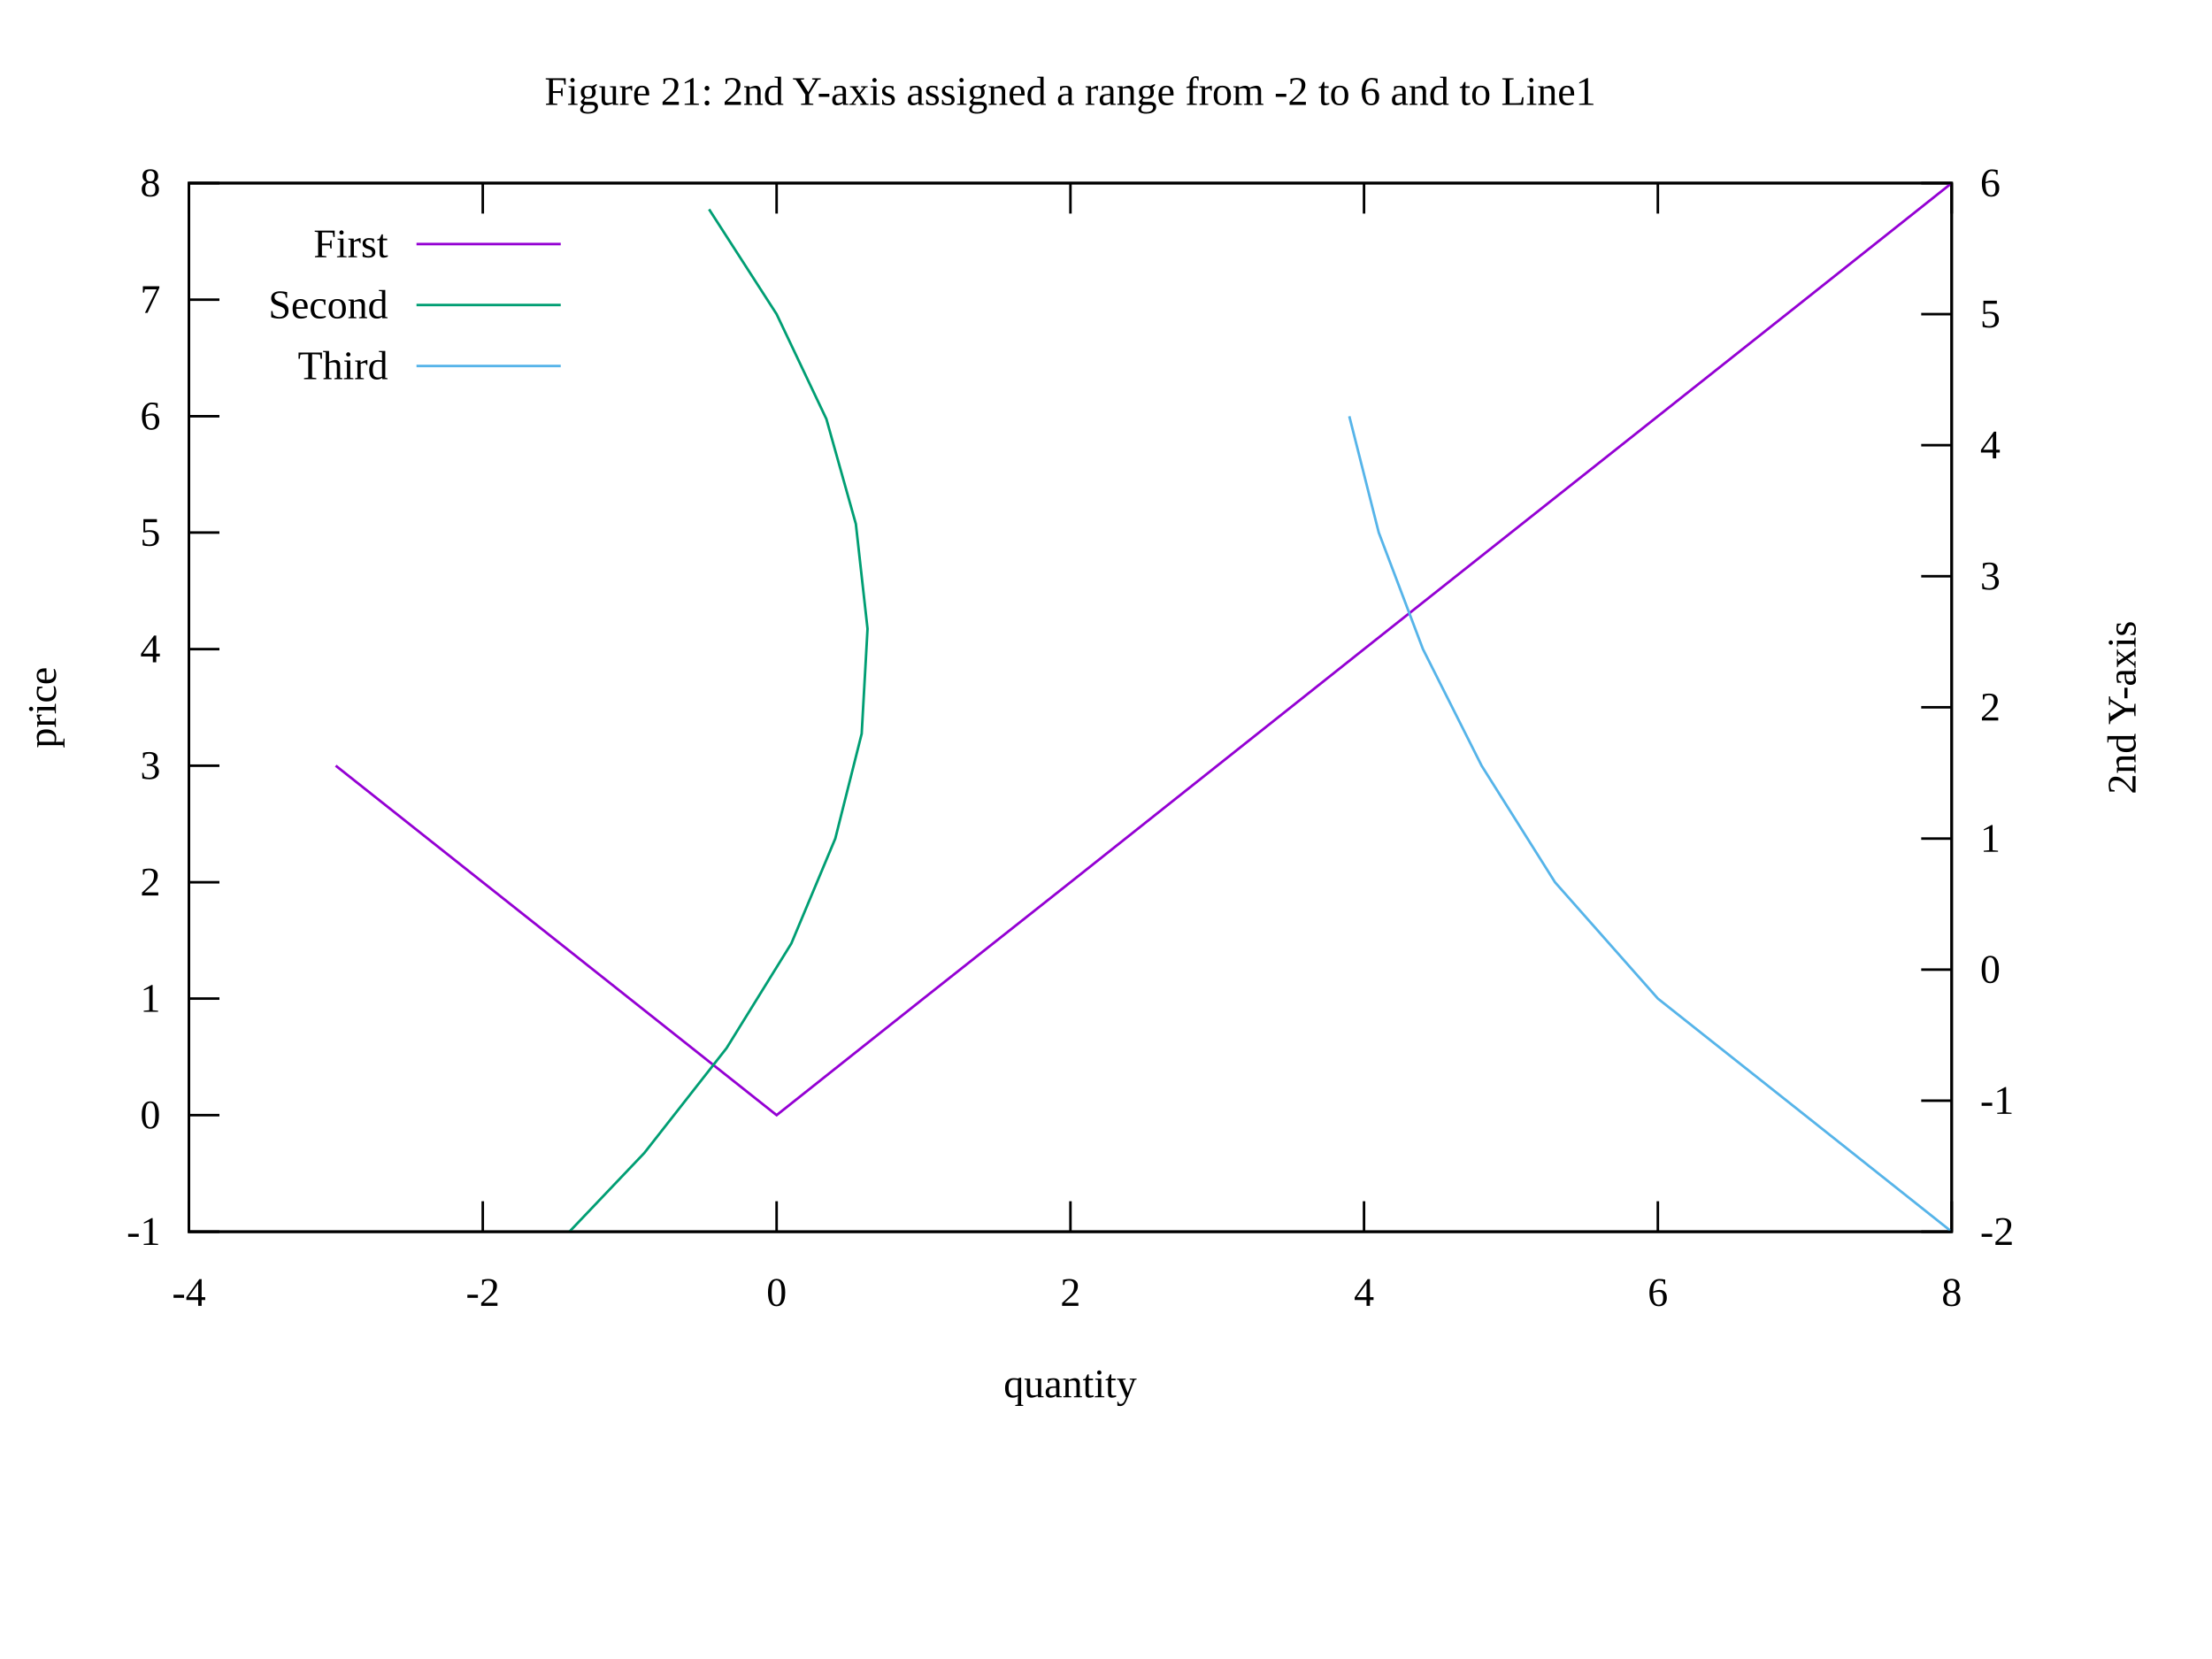
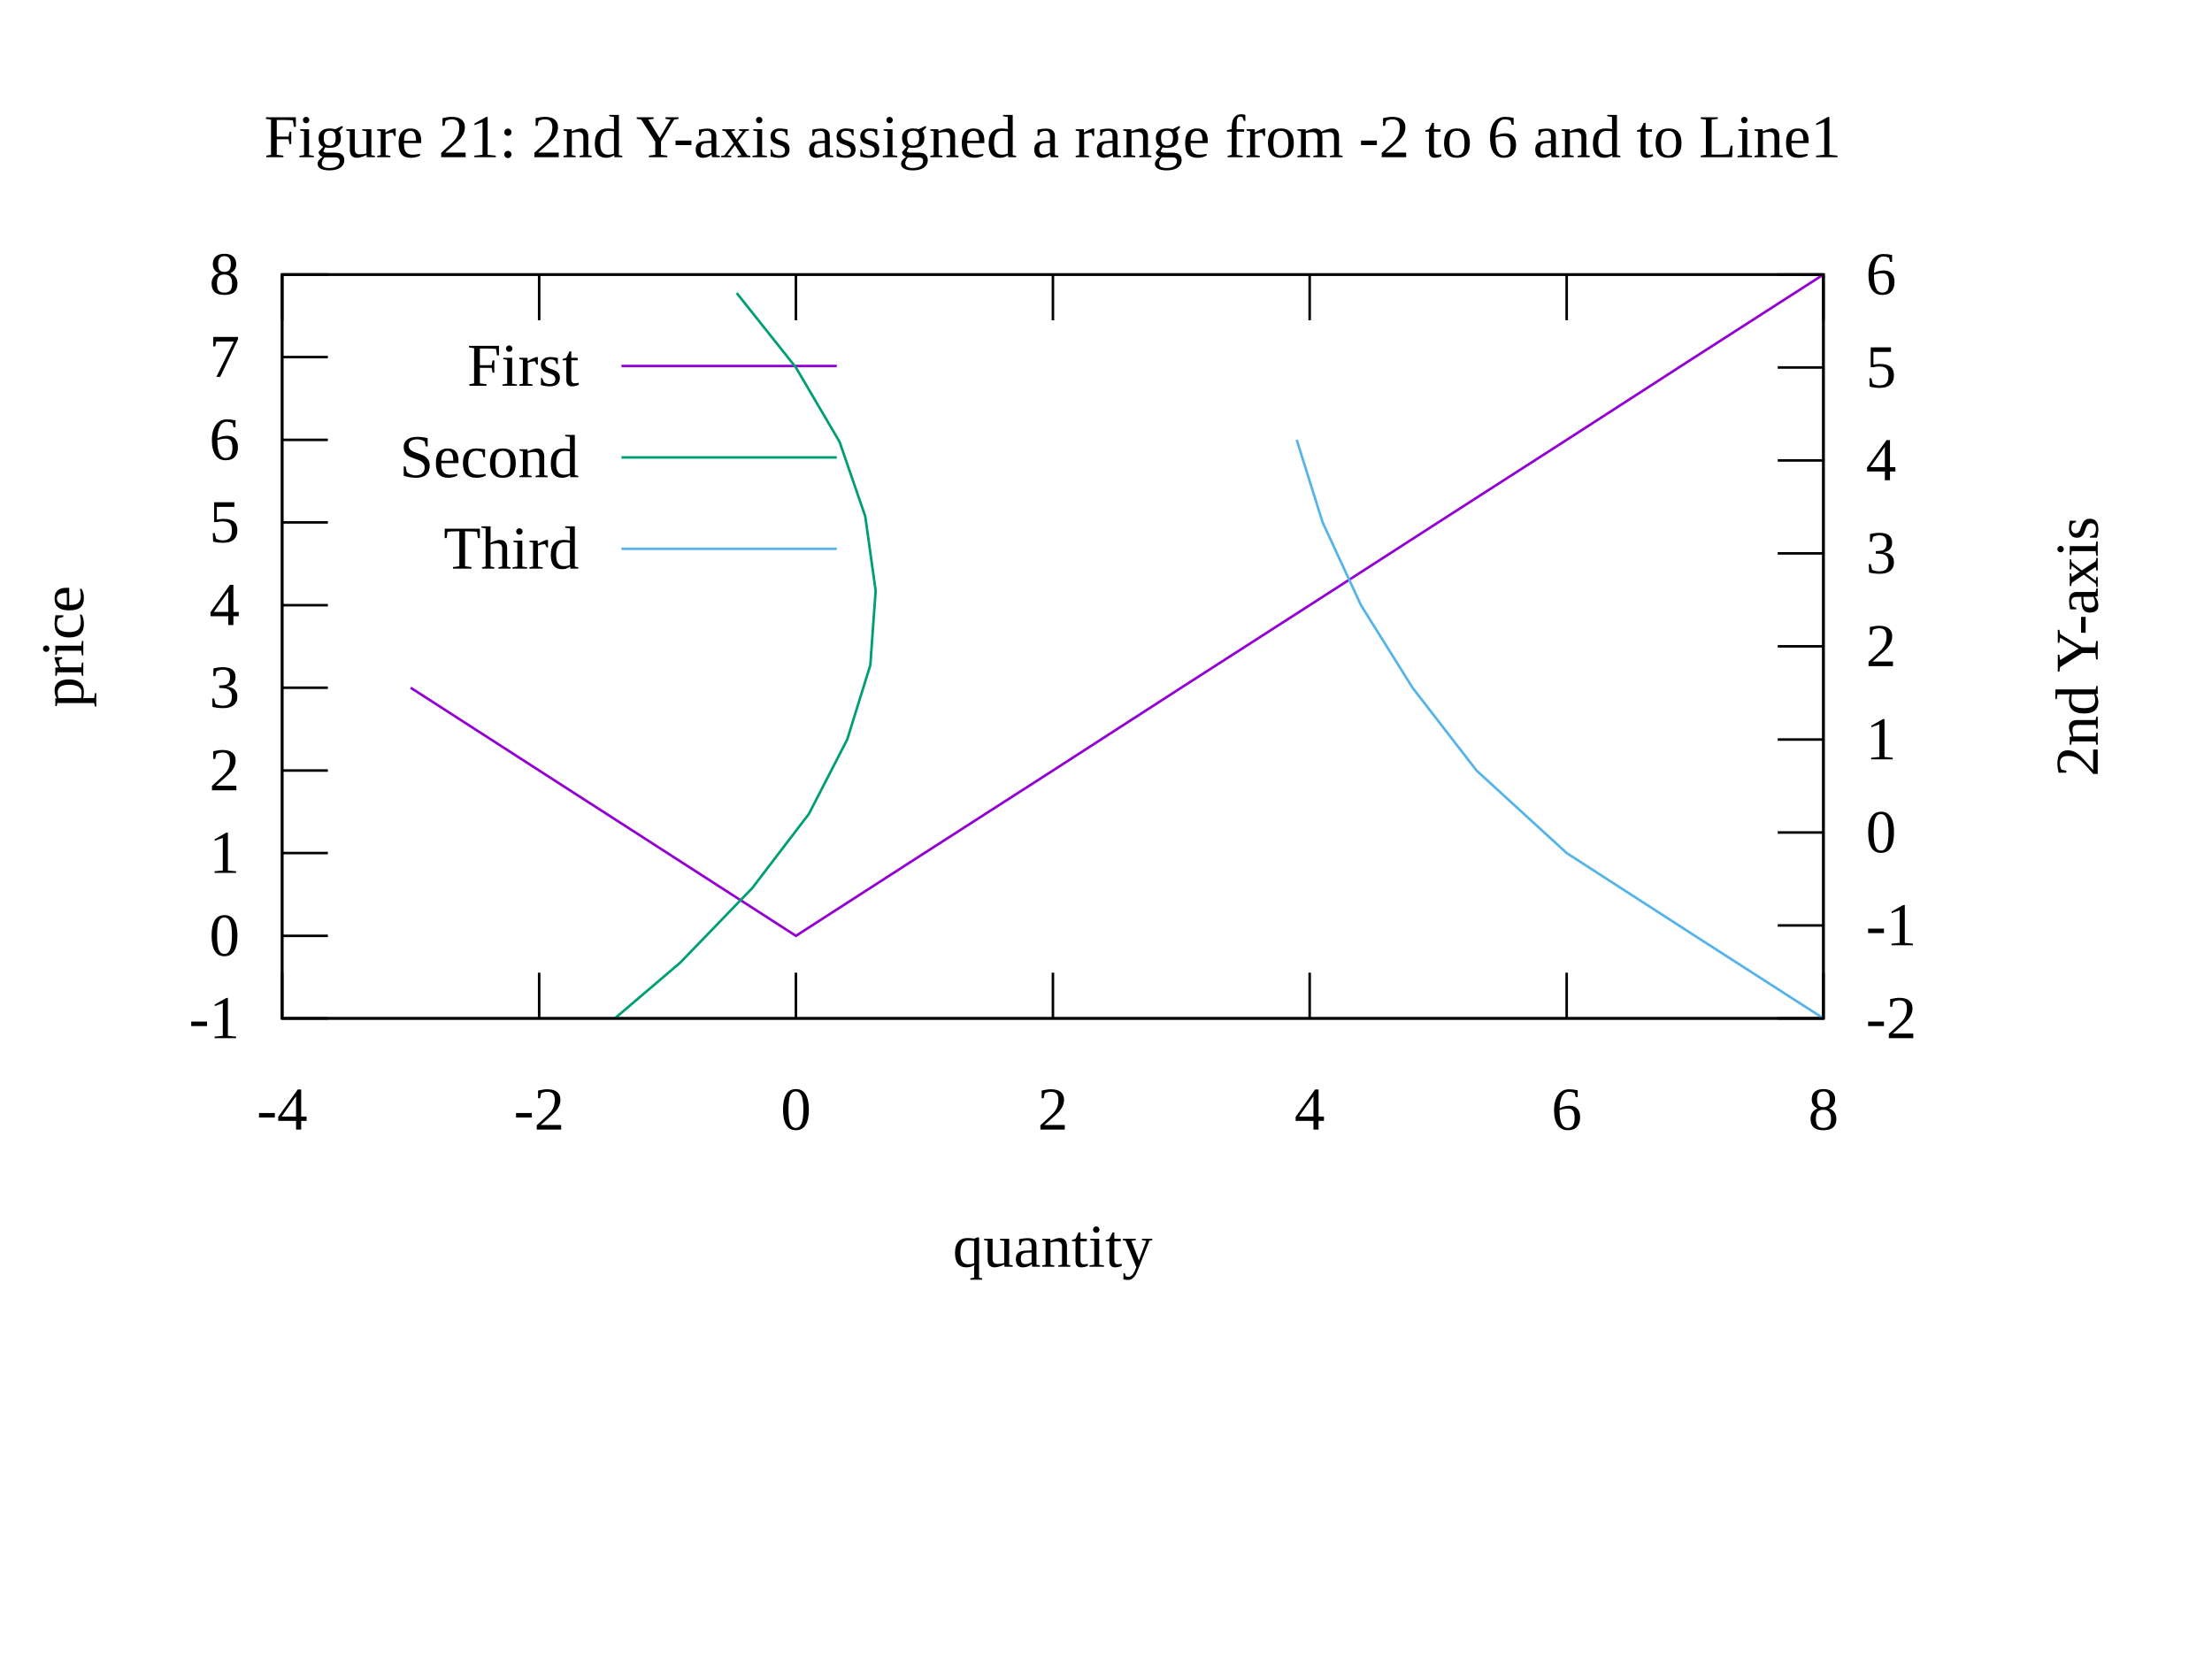
<svg xmlns="http://www.w3.org/2000/svg" xmlns:xlink="http://www.w3.org/1999/xlink" width="871" height="653" viewBox="0 0 871 653">
  <g id="gnuplot_canvas">
    <rect x="0" y="0" width="871" height="653" fill="none" />
    <defs>
      <circle id="gpDot" r="0.5" stroke-width="0.5" />
-       <path id="gpPt0" stroke-width="0.167" stroke="currentColor" d="M-1,0 h2 M0,-1 v2" />
-       <path id="gpPt1" stroke-width="0.167" stroke="currentColor" d="M-1,-1 L1,1 M1,-1 L-1,1" />
-       <path id="gpPt2" stroke-width="0.167" stroke="currentColor" d="M-1,0 L1,0 M0,-1 L0,1 M-1,-1 L1,1 M-1,1 L1,-1" />
-       <rect id="gpPt3" stroke-width="0.167" stroke="currentColor" x="-1" y="-1" width="2" height="2" />
-       <rect id="gpPt4" stroke-width="0.167" stroke="currentColor" fill="currentColor" x="-1" y="-1" width="2" height="2" />
-       <circle id="gpPt5" stroke-width="0.167" stroke="currentColor" cx="0" cy="0" r="1" />
+       <path id="gpPt0" stroke-width="0.111" stroke="currentColor" d="M-1,0 h2 M0,-1 v2" />
+       <path id="gpPt1" stroke-width="0.111" stroke="currentColor" d="M-1,-1 L1,1 M1,-1 L-1,1" />
+       <path id="gpPt2" stroke-width="0.111" stroke="currentColor" d="M-1,0 L1,0 M0,-1 L0,1 M-1,-1 L1,1 M-1,1 L1,-1" />
+       <rect id="gpPt3" stroke-width="0.111" stroke="currentColor" x="-1" y="-1" width="2" height="2" />
+       <rect id="gpPt4" stroke-width="0.111" stroke="currentColor" fill="currentColor" x="-1" y="-1" width="2" height="2" />
+       <circle id="gpPt5" stroke-width="0.111" stroke="currentColor" cx="0" cy="0" r="1" />
      <use xlink:href="#gpPt5" id="gpPt6" fill="currentColor" stroke="none" />
-       <path id="gpPt7" stroke-width="0.167" stroke="currentColor" d="M0,-1.33 L-1.33,0.67 L1.33,0.67 z" />
+       <path id="gpPt7" stroke-width="0.111" stroke="currentColor" d="M0,-1.33 L-1.33,0.67 L1.33,0.67 z" />
      <use xlink:href="#gpPt7" id="gpPt8" fill="currentColor" stroke="none" />
      <use xlink:href="#gpPt7" id="gpPt9" stroke="currentColor" transform="rotate(180)" />
      <use xlink:href="#gpPt9" id="gpPt10" fill="currentColor" stroke="none" />
      <use xlink:href="#gpPt3" id="gpPt11" stroke="currentColor" transform="rotate(45)" />
      <use xlink:href="#gpPt11" id="gpPt12" fill="currentColor" stroke="none" />
-       <path id="gpPt13" stroke-width="0.167" stroke="currentColor" d="M0,1.330 L1.265,0.411 L0.782,-1.067 L-0.782,-1.076 L-1.265,0.411 z" />
+       <path id="gpPt13" stroke-width="0.111" stroke="currentColor" d="M0,1.330 L1.265,0.411 L0.782,-1.067 L-0.782,-1.076 L-1.265,0.411 z" />
      <use xlink:href="#gpPt13" id="gpPt14" fill="currentColor" stroke="none" />
      <filter id="textbox" filterUnits="objectBoundingBox" x="0" y="0" height="1" width="1">
        <feFlood flood-color="white" flood-opacity="1" result="bgnd" />
        <feComposite in="SourceGraphic" in2="bgnd" operator="atop" />
      </filter>
      <filter id="greybox" filterUnits="objectBoundingBox" x="0" y="0" height="1" width="1">
        <feFlood flood-color="lightgrey" flood-opacity="1" result="grey" />
        <feComposite in="SourceGraphic" in2="grey" operator="atop" />
      </filter>
    </defs>
    <g fill="none" color="white" stroke="currentColor" stroke-width="1.00" stroke-linecap="butt" stroke-linejoin="miter">
</g>
    <g fill="none" color="black" stroke="currentColor" stroke-width="1.00" stroke-linecap="butt" stroke-linejoin="miter">
-       <path stroke="black" d="M74.4,485.0 L86.4,485.0  " />
-       <g transform="translate(63.2,490.2)" stroke="none" fill="black" font-family="Times New Roman" font-size="16.00" text-anchor="end">
+       <path stroke="black" d="M111.1,401.0 L129.1,401.0  " />
+       <g transform="translate(94.4,408.8)" stroke="none" fill="black" font-family="Times New Roman" font-size="24.00" text-anchor="end">
        <text>
          <tspan font-family="Times New Roman">-1</tspan>
        </text>
      </g>
    </g>
    <g fill="none" color="black" stroke="currentColor" stroke-width="1.00" stroke-linecap="butt" stroke-linejoin="miter">
-       <path stroke="black" d="M74.4,439.1 L86.4,439.1  " />
-       <g transform="translate(63.2,444.3)" stroke="none" fill="black" font-family="Times New Roman" font-size="16.00" text-anchor="end">
+       <path stroke="black" d="M111.1,368.5 L129.1,368.5  " />
+       <g transform="translate(94.4,376.3)" stroke="none" fill="black" font-family="Times New Roman" font-size="24.00" text-anchor="end">
        <text>
          <tspan font-family="Times New Roman"> 0</tspan>
        </text>
      </g>
    </g>
    <g fill="none" color="black" stroke="currentColor" stroke-width="1.00" stroke-linecap="butt" stroke-linejoin="miter">
-       <path stroke="black" d="M74.4,393.2 L86.4,393.2  " />
-       <g transform="translate(63.2,398.4)" stroke="none" fill="black" font-family="Times New Roman" font-size="16.00" text-anchor="end">
+       <path stroke="black" d="M111.1,335.9 L129.1,335.9  " />
+       <g transform="translate(94.4,343.7)" stroke="none" fill="black" font-family="Times New Roman" font-size="24.00" text-anchor="end">
        <text>
          <tspan font-family="Times New Roman"> 1</tspan>
        </text>
      </g>
    </g>
    <g fill="none" color="black" stroke="currentColor" stroke-width="1.00" stroke-linecap="butt" stroke-linejoin="miter">
-       <path stroke="black" d="M74.4,347.4 L86.4,347.4  " />
-       <g transform="translate(63.2,352.6)" stroke="none" fill="black" font-family="Times New Roman" font-size="16.00" text-anchor="end">
+       <path stroke="black" d="M111.1,303.4 L129.1,303.4  " />
+       <g transform="translate(94.4,311.2)" stroke="none" fill="black" font-family="Times New Roman" font-size="24.00" text-anchor="end">
        <text>
          <tspan font-family="Times New Roman"> 2</tspan>
        </text>
      </g>
    </g>
    <g fill="none" color="black" stroke="currentColor" stroke-width="1.00" stroke-linecap="butt" stroke-linejoin="miter">
-       <path stroke="black" d="M74.4,301.5 L86.4,301.5  " />
-       <g transform="translate(63.2,306.7)" stroke="none" fill="black" font-family="Times New Roman" font-size="16.00" text-anchor="end">
+       <path stroke="black" d="M111.1,270.8 L129.1,270.8  " />
+       <g transform="translate(94.4,278.6)" stroke="none" fill="black" font-family="Times New Roman" font-size="24.00" text-anchor="end">
        <text>
          <tspan font-family="Times New Roman"> 3</tspan>
        </text>
      </g>
    </g>
    <g fill="none" color="black" stroke="currentColor" stroke-width="1.00" stroke-linecap="butt" stroke-linejoin="miter">
-       <path stroke="black" d="M74.4,255.6 L86.4,255.6  " />
-       <g transform="translate(63.2,260.8)" stroke="none" fill="black" font-family="Times New Roman" font-size="16.00" text-anchor="end">
+       <path stroke="black" d="M111.1,238.3 L129.1,238.3  " />
+       <g transform="translate(94.4,246.1)" stroke="none" fill="black" font-family="Times New Roman" font-size="24.00" text-anchor="end">
        <text>
          <tspan font-family="Times New Roman"> 4</tspan>
        </text>
      </g>
    </g>
    <g fill="none" color="black" stroke="currentColor" stroke-width="1.00" stroke-linecap="butt" stroke-linejoin="miter">
-       <path stroke="black" d="M74.4,209.7 L86.4,209.7  " />
-       <g transform="translate(63.2,214.9)" stroke="none" fill="black" font-family="Times New Roman" font-size="16.00" text-anchor="end">
+       <path stroke="black" d="M111.1,205.7 L129.1,205.7  " />
+       <g transform="translate(94.4,213.5)" stroke="none" fill="black" font-family="Times New Roman" font-size="24.00" text-anchor="end">
        <text>
          <tspan font-family="Times New Roman"> 5</tspan>
        </text>
      </g>
    </g>
    <g fill="none" color="black" stroke="currentColor" stroke-width="1.00" stroke-linecap="butt" stroke-linejoin="miter">
-       <path stroke="black" d="M74.4,163.9 L86.4,163.9  " />
-       <g transform="translate(63.2,169.1)" stroke="none" fill="black" font-family="Times New Roman" font-size="16.00" text-anchor="end">
+       <path stroke="black" d="M111.1,173.2 L129.1,173.2  " />
+       <g transform="translate(94.4,181.0)" stroke="none" fill="black" font-family="Times New Roman" font-size="24.00" text-anchor="end">
        <text>
          <tspan font-family="Times New Roman"> 6</tspan>
        </text>
      </g>
    </g>
    <g fill="none" color="black" stroke="currentColor" stroke-width="1.00" stroke-linecap="butt" stroke-linejoin="miter">
-       <path stroke="black" d="M74.4,118.0 L86.4,118.0  " />
-       <g transform="translate(63.2,123.2)" stroke="none" fill="black" font-family="Times New Roman" font-size="16.00" text-anchor="end">
+       <path stroke="black" d="M111.1,140.6 L129.1,140.6  " />
+       <g transform="translate(94.4,148.4)" stroke="none" fill="black" font-family="Times New Roman" font-size="24.00" text-anchor="end">
        <text>
          <tspan font-family="Times New Roman"> 7</tspan>
        </text>
      </g>
    </g>
    <g fill="none" color="black" stroke="currentColor" stroke-width="1.00" stroke-linecap="butt" stroke-linejoin="miter">
-       <path stroke="black" d="M74.4,72.1 L86.4,72.1  " />
-       <g transform="translate(63.2,77.3)" stroke="none" fill="black" font-family="Times New Roman" font-size="16.00" text-anchor="end">
+       <path stroke="black" d="M111.1,108.1 L129.1,108.1  " />
+       <g transform="translate(94.4,115.9)" stroke="none" fill="black" font-family="Times New Roman" font-size="24.00" text-anchor="end">
        <text>
          <tspan font-family="Times New Roman"> 8</tspan>
        </text>
      </g>
    </g>
    <g fill="none" color="black" stroke="currentColor" stroke-width="1.00" stroke-linecap="butt" stroke-linejoin="miter">
-       <path stroke="black" d="M74.4,485.0 L74.4,473.0 M74.4,72.1 L74.4,84.1  " />
-       <g transform="translate(74.4,514.2)" stroke="none" fill="black" font-family="Times New Roman" font-size="16.00" text-anchor="middle">
+       <path stroke="black" d="M111.1,401.0 L111.1,383.0 M111.1,108.1 L111.1,126.1  " />
+       <g transform="translate(111.1,444.8)" stroke="none" fill="black" font-family="Times New Roman" font-size="24.00" text-anchor="middle">
        <text>
          <tspan font-family="Times New Roman">-4</tspan>
        </text>
      </g>
    </g>
    <g fill="none" color="black" stroke="currentColor" stroke-width="1.00" stroke-linecap="butt" stroke-linejoin="miter">
-       <path stroke="black" d="M190.1,485.0 L190.1,473.0 M190.1,72.1 L190.1,84.1  " />
-       <g transform="translate(190.1,514.2)" stroke="none" fill="black" font-family="Times New Roman" font-size="16.00" text-anchor="middle">
+       <path stroke="black" d="M212.3,401.0 L212.3,383.0 M212.3,108.1 L212.3,126.1  " />
+       <g transform="translate(212.3,444.8)" stroke="none" fill="black" font-family="Times New Roman" font-size="24.00" text-anchor="middle">
        <text>
          <tspan font-family="Times New Roman">-2</tspan>
        </text>
      </g>
    </g>
    <g fill="none" color="black" stroke="currentColor" stroke-width="1.00" stroke-linecap="butt" stroke-linejoin="miter">
-       <path stroke="black" d="M305.8,485.0 L305.8,473.0 M305.8,72.1 L305.8,84.1  " />
-       <g transform="translate(305.8,514.2)" stroke="none" fill="black" font-family="Times New Roman" font-size="16.00" text-anchor="middle">
+       <path stroke="black" d="M313.4,401.0 L313.4,383.0 M313.4,108.1 L313.4,126.1  " />
+       <g transform="translate(313.4,444.8)" stroke="none" fill="black" font-family="Times New Roman" font-size="24.00" text-anchor="middle">
        <text>
          <tspan font-family="Times New Roman"> 0</tspan>
        </text>
      </g>
    </g>
    <g fill="none" color="black" stroke="currentColor" stroke-width="1.00" stroke-linecap="butt" stroke-linejoin="miter">
-       <path stroke="black" d="M421.5,485.0 L421.5,473.0 M421.5,72.1 L421.5,84.1  " />
-       <g transform="translate(421.5,514.2)" stroke="none" fill="black" font-family="Times New Roman" font-size="16.00" text-anchor="middle">
+       <path stroke="black" d="M414.6,401.0 L414.6,383.0 M414.6,108.1 L414.6,126.1  " />
+       <g transform="translate(414.6,444.8)" stroke="none" fill="black" font-family="Times New Roman" font-size="24.00" text-anchor="middle">
        <text>
          <tspan font-family="Times New Roman"> 2</tspan>
        </text>
      </g>
    </g>
    <g fill="none" color="black" stroke="currentColor" stroke-width="1.00" stroke-linecap="butt" stroke-linejoin="miter">
-       <path stroke="black" d="M537.1,485.0 L537.1,473.0 M537.1,72.1 L537.1,84.1  " />
-       <g transform="translate(537.1,514.2)" stroke="none" fill="black" font-family="Times New Roman" font-size="16.00" text-anchor="middle">
+       <path stroke="black" d="M515.7,401.0 L515.7,383.0 M515.7,108.1 L515.7,126.1  " />
+       <g transform="translate(515.7,444.8)" stroke="none" fill="black" font-family="Times New Roman" font-size="24.00" text-anchor="middle">
        <text>
          <tspan font-family="Times New Roman"> 4</tspan>
        </text>
      </g>
    </g>
    <g fill="none" color="black" stroke="currentColor" stroke-width="1.00" stroke-linecap="butt" stroke-linejoin="miter">
-       <path stroke="black" d="M652.8,485.0 L652.8,473.0 M652.8,72.1 L652.8,84.1  " />
-       <g transform="translate(652.8,514.2)" stroke="none" fill="black" font-family="Times New Roman" font-size="16.00" text-anchor="middle">
+       <path stroke="black" d="M616.9,401.0 L616.9,383.0 M616.9,108.1 L616.9,126.1  " />
+       <g transform="translate(616.9,444.8)" stroke="none" fill="black" font-family="Times New Roman" font-size="24.00" text-anchor="middle">
        <text>
          <tspan font-family="Times New Roman"> 6</tspan>
        </text>
      </g>
    </g>
    <g fill="none" color="black" stroke="currentColor" stroke-width="1.00" stroke-linecap="butt" stroke-linejoin="miter">
-       <path stroke="black" d="M768.5,485.0 L768.5,473.0 M768.5,72.1 L768.5,84.1  " />
-       <g transform="translate(768.5,514.2)" stroke="none" fill="black" font-family="Times New Roman" font-size="16.00" text-anchor="middle">
+       <path stroke="black" d="M718.0,401.0 L718.0,383.0 M718.0,108.1 L718.0,126.1  " />
+       <g transform="translate(718.0,444.8)" stroke="none" fill="black" font-family="Times New Roman" font-size="24.00" text-anchor="middle">
        <text>
          <tspan font-family="Times New Roman"> 8</tspan>
        </text>
      </g>
    </g>
    <g fill="none" color="black" stroke="currentColor" stroke-width="1.00" stroke-linecap="butt" stroke-linejoin="miter">
-       <path stroke="black" d="M768.5,485.0 L756.5,485.0  " />
-       <g transform="translate(779.7,490.2)" stroke="none" fill="black" font-family="Times New Roman" font-size="16.00" text-anchor="start">
+       <path stroke="black" d="M718.0,401.0 L700.0,401.0  " />
+       <g transform="translate(734.7,408.8)" stroke="none" fill="black" font-family="Times New Roman" font-size="24.00" text-anchor="start">
        <text>
          <tspan font-family="Times New Roman">-2</tspan>
        </text>
      </g>
    </g>
    <g fill="none" color="black" stroke="currentColor" stroke-width="1.00" stroke-linecap="butt" stroke-linejoin="miter">
-       <path stroke="black" d="M768.5,433.4 L756.5,433.4  " />
-       <g transform="translate(779.7,438.6)" stroke="none" fill="black" font-family="Times New Roman" font-size="16.00" text-anchor="start">
+       <path stroke="black" d="M718.0,364.4 L700.0,364.4  " />
+       <g transform="translate(734.7,372.2)" stroke="none" fill="black" font-family="Times New Roman" font-size="24.00" text-anchor="start">
        <text>
          <tspan font-family="Times New Roman">-1</tspan>
        </text>
      </g>
    </g>
    <g fill="none" color="black" stroke="currentColor" stroke-width="1.00" stroke-linecap="butt" stroke-linejoin="miter">
-       <path stroke="black" d="M768.5,381.8 L756.5,381.8  " />
-       <g transform="translate(779.7,387.0)" stroke="none" fill="black" font-family="Times New Roman" font-size="16.00" text-anchor="start">
+       <path stroke="black" d="M718.0,327.8 L700.0,327.8  " />
+       <g transform="translate(734.7,335.6)" stroke="none" fill="black" font-family="Times New Roman" font-size="24.00" text-anchor="start">
        <text>
          <tspan font-family="Times New Roman"> 0</tspan>
        </text>
      </g>
    </g>
    <g fill="none" color="black" stroke="currentColor" stroke-width="1.00" stroke-linecap="butt" stroke-linejoin="miter">
-       <path stroke="black" d="M768.5,330.2 L756.5,330.2  " />
-       <g transform="translate(779.7,335.4)" stroke="none" fill="black" font-family="Times New Roman" font-size="16.00" text-anchor="start">
+       <path stroke="black" d="M718.0,291.2 L700.0,291.2  " />
+       <g transform="translate(734.7,299.0)" stroke="none" fill="black" font-family="Times New Roman" font-size="24.00" text-anchor="start">
        <text>
          <tspan font-family="Times New Roman"> 1</tspan>
        </text>
      </g>
    </g>
    <g fill="none" color="black" stroke="currentColor" stroke-width="1.00" stroke-linecap="butt" stroke-linejoin="miter">
-       <path stroke="black" d="M768.5,278.5 L756.5,278.5  " />
-       <g transform="translate(779.7,283.7)" stroke="none" fill="black" font-family="Times New Roman" font-size="16.00" text-anchor="start">
+       <path stroke="black" d="M718.0,254.5 L700.0,254.5  " />
+       <g transform="translate(734.7,262.3)" stroke="none" fill="black" font-family="Times New Roman" font-size="24.00" text-anchor="start">
        <text>
          <tspan font-family="Times New Roman"> 2</tspan>
        </text>
      </g>
    </g>
    <g fill="none" color="black" stroke="currentColor" stroke-width="1.00" stroke-linecap="butt" stroke-linejoin="miter">
-       <path stroke="black" d="M768.5,226.9 L756.5,226.9  " />
-       <g transform="translate(779.7,232.1)" stroke="none" fill="black" font-family="Times New Roman" font-size="16.00" text-anchor="start">
+       <path stroke="black" d="M718.0,217.9 L700.0,217.9  " />
+       <g transform="translate(734.7,225.7)" stroke="none" fill="black" font-family="Times New Roman" font-size="24.00" text-anchor="start">
        <text>
          <tspan font-family="Times New Roman"> 3</tspan>
        </text>
      </g>
    </g>
    <g fill="none" color="black" stroke="currentColor" stroke-width="1.00" stroke-linecap="butt" stroke-linejoin="miter">
-       <path stroke="black" d="M768.5,175.3 L756.5,175.3  " />
-       <g transform="translate(779.7,180.5)" stroke="none" fill="black" font-family="Times New Roman" font-size="16.00" text-anchor="start">
+       <path stroke="black" d="M718.0,181.3 L700.0,181.3  " />
+       <g transform="translate(734.7,189.1)" stroke="none" fill="black" font-family="Times New Roman" font-size="24.00" text-anchor="start">
        <text>
          <tspan font-family="Times New Roman"> 4</tspan>
        </text>
      </g>
    </g>
    <g fill="none" color="black" stroke="currentColor" stroke-width="1.00" stroke-linecap="butt" stroke-linejoin="miter">
-       <path stroke="black" d="M768.5,123.7 L756.5,123.7  " />
-       <g transform="translate(779.7,128.9)" stroke="none" fill="black" font-family="Times New Roman" font-size="16.00" text-anchor="start">
+       <path stroke="black" d="M718.0,144.7 L700.0,144.7  " />
+       <g transform="translate(734.7,152.5)" stroke="none" fill="black" font-family="Times New Roman" font-size="24.00" text-anchor="start">
        <text>
          <tspan font-family="Times New Roman"> 5</tspan>
        </text>
      </g>
    </g>
    <g fill="none" color="black" stroke="currentColor" stroke-width="1.00" stroke-linecap="butt" stroke-linejoin="miter">
-       <path stroke="black" d="M768.5,72.1 L756.5,72.1  " />
-       <g transform="translate(779.7,77.3)" stroke="none" fill="black" font-family="Times New Roman" font-size="16.00" text-anchor="start">
+       <path stroke="black" d="M718.0,108.1 L700.0,108.1  " />
+       <g transform="translate(734.7,115.9)" stroke="none" fill="black" font-family="Times New Roman" font-size="24.00" text-anchor="start">
        <text>
          <tspan font-family="Times New Roman"> 6</tspan>
        </text>
      </g>
    </g>
    <g fill="none" color="black" stroke="currentColor" stroke-width="1.00" stroke-linecap="butt" stroke-linejoin="miter">
</g>
    <g fill="none" color="black" stroke="currentColor" stroke-width="1.00" stroke-linecap="butt" stroke-linejoin="miter">
-       <path stroke="black" d="M74.4,72.1 L74.4,485.0 L768.5,485.0 L768.5,72.1 L74.4,72.1 Z  " />
-     </g>
-     <g fill="none" color="black" stroke="currentColor" stroke-width="1.00" stroke-linecap="butt" stroke-linejoin="miter">
-       <g transform="translate(22.0,278.6) rotate(270)" stroke="none" fill="black" font-family="Times New Roman" font-size="16.00" text-anchor="middle">
+       <path stroke="black" d="M111.1,108.1 L111.1,401.0 L718.0,401.0 L718.0,108.1 L111.1,108.1 Z  " />
+     </g>
+     <g fill="none" color="black" stroke="currentColor" stroke-width="1.00" stroke-linecap="butt" stroke-linejoin="miter">
+       <g transform="translate(32.8,254.6) rotate(270)" stroke="none" fill="black" font-family="Times New Roman" font-size="24.00" text-anchor="middle">
        <text>
          <tspan font-family="Times New Roman">price</tspan>
        </text>
      </g>
    </g>
    <g fill="none" color="black" stroke="currentColor" stroke-width="1.00" stroke-linecap="butt" stroke-linejoin="miter">
-       <g transform="translate(840.9,278.6) rotate(270)" stroke="none" fill="black" font-family="Times New Roman" font-size="16.00" text-anchor="middle">
+       <g transform="translate(826.0,254.6) rotate(270)" stroke="none" fill="black" font-family="Times New Roman" font-size="24.00" text-anchor="middle">
        <text>
          <tspan font-family="Times New Roman">2nd Y-axis</tspan>
        </text>
      </g>
    </g>
    <g fill="none" color="black" stroke="currentColor" stroke-width="1.00" stroke-linecap="butt" stroke-linejoin="miter">
-       <g transform="translate(421.4,550.2)" stroke="none" fill="black" font-family="Times New Roman" font-size="16.00" text-anchor="middle">
+       <g transform="translate(414.5,498.8)" stroke="none" fill="black" font-family="Times New Roman" font-size="24.00" text-anchor="middle">
        <text>
          <tspan font-family="Times New Roman">quantity</tspan>
        </text>
      </g>
    </g>
    <g fill="none" color="black" stroke="currentColor" stroke-width="1.00" stroke-linecap="butt" stroke-linejoin="miter">
-       <g transform="translate(421.4,41.3)" stroke="none" fill="black" font-family="Times New Roman" font-size="16.00" text-anchor="middle">
+       <g transform="translate(414.5,61.9)" stroke="none" fill="black" font-family="Times New Roman" font-size="24.00" text-anchor="middle">
        <text>
          <tspan font-family="Times New Roman">Figure 21: 2nd Y-axis assigned a range from -2 to 6 and to Line1</tspan>
        </text>
      </g>
    </g>
    <g id="gnuplot_plot_1">
      <g fill="none" color="black" stroke="currentColor" stroke-width="1.00" stroke-linecap="butt" stroke-linejoin="miter">
-         <g transform="translate(152.8,101.3)" stroke="none" fill="black" font-family="Times New Roman" font-size="16.00" text-anchor="end">
+         <g transform="translate(228.0,151.9)" stroke="none" fill="black" font-family="Times New Roman" font-size="24.00" text-anchor="end">
          <text>
            <tspan font-family="Times New Roman">First</tspan>
          </text>
        </g>
      </g>
      <g fill="none" color="black" stroke="currentColor" stroke-width="1.00" stroke-linecap="butt" stroke-linejoin="miter">
-         <path stroke="rgb(148,   0, 211)" d="M164.0,96.1 L220.8,96.1 M132.2,301.5 L190.1,347.4 L247.9,393.2 L305.8,439.1 L363.6,393.2 L421.5,347.4   L479.3,301.5 L537.1,255.6 L595.0,209.7 L652.8,163.9 L710.7,118.0 L768.5,72.1  " />
+         <path stroke="rgb(148,   0, 211)" d="M244.7,144.1 L329.5,144.1 M161.7,270.8 L212.3,303.4 L262.8,335.9 L313.4,368.5 L364.0,335.9 L414.6,303.4   L465.1,270.8 L515.7,238.3 L566.3,205.7 L616.9,173.2 L667.4,140.6 L718.0,108.1  " />
      </g>
    </g>
    <g id="gnuplot_plot_2">
      <g fill="none" color="black" stroke="currentColor" stroke-width="1.00" stroke-linecap="butt" stroke-linejoin="miter">
-         <g transform="translate(152.8,125.3)" stroke="none" fill="black" font-family="Times New Roman" font-size="16.00" text-anchor="end">
+         <g transform="translate(228.0,187.9)" stroke="none" fill="black" font-family="Times New Roman" font-size="24.00" text-anchor="end">
          <text>
            <tspan font-family="Times New Roman">Second</tspan>
          </text>
        </g>
      </g>
      <g fill="none" color="black" stroke="currentColor" stroke-width="1.00" stroke-linecap="butt" stroke-linejoin="miter">
-         <path stroke="rgb(  0, 158, 115)" d="M164.0,120.1 L220.8,120.1 M224.2,485.0 L253.7,454.0 L286.1,412.7 L311.6,371.5 L328.9,330.2 L339.3,288.9   L341.6,247.6 L337.0,206.3 L325.4,165.0 L305.8,123.7 L279.2,82.4  " />
+         <path stroke="rgb(  0, 158, 115)" d="M244.7,180.1 L329.5,180.1 M242.1,401.0 L267.9,379.0 L296.2,349.7 L318.5,320.5 L333.6,291.2 L342.7,261.9   L344.8,232.6 L340.7,203.3 L330.6,174.0 L313.4,144.7 L290.1,115.4  " />
      </g>
    </g>
    <g id="gnuplot_plot_3">
      <g fill="none" color="black" stroke="currentColor" stroke-width="1.00" stroke-linecap="butt" stroke-linejoin="miter">
-         <g transform="translate(152.8,149.3)" stroke="none" fill="black" font-family="Times New Roman" font-size="16.00" text-anchor="end">
+         <g transform="translate(228.0,223.9)" stroke="none" fill="black" font-family="Times New Roman" font-size="24.00" text-anchor="end">
          <text>
            <tspan font-family="Times New Roman">Third</tspan>
          </text>
        </g>
      </g>
      <g fill="none" color="black" stroke="currentColor" stroke-width="1.00" stroke-linecap="butt" stroke-linejoin="miter">
-         <path stroke="rgb( 86, 180, 233)" d="M164.0,144.1 L220.8,144.1 M768.5,485.0 L710.7,439.1 L652.8,393.2 L612.3,347.4 L583.4,301.5 L560.3,255.6   L542.9,209.7 L531.3,163.9  " />
+         <path stroke="rgb( 86, 180, 233)" d="M244.7,216.1 L329.5,216.1 M718.0,401.0 L667.4,368.5 L616.9,335.9 L581.4,303.4 L556.2,270.8 L535.9,238.3   L520.8,205.7 L510.6,173.2  " />
      </g>
    </g>
    <g fill="none" color="white" stroke="rgb( 86, 180, 233)" stroke-width="2.00" stroke-linecap="butt" stroke-linejoin="miter">
</g>
    <g fill="none" color="black" stroke="currentColor" stroke-width="2.00" stroke-linecap="butt" stroke-linejoin="miter">
</g>
    <g fill="none" color="black" stroke="black" stroke-width="1.00" stroke-linecap="butt" stroke-linejoin="miter">
</g>
    <g fill="none" color="black" stroke="currentColor" stroke-width="1.00" stroke-linecap="butt" stroke-linejoin="miter">
-       <path stroke="black" d="M74.4,72.1 L74.4,485.0 L768.5,485.0 L768.5,72.1 L74.4,72.1 Z  " />
+       <path stroke="black" d="M111.1,108.1 L111.1,401.0 L718.0,401.0 L718.0,108.1 L111.1,108.1 Z  " />
    </g>
    <g fill="none" color="black" stroke="currentColor" stroke-width="1.00" stroke-linecap="butt" stroke-linejoin="miter">
</g>
  </g>
</svg>
